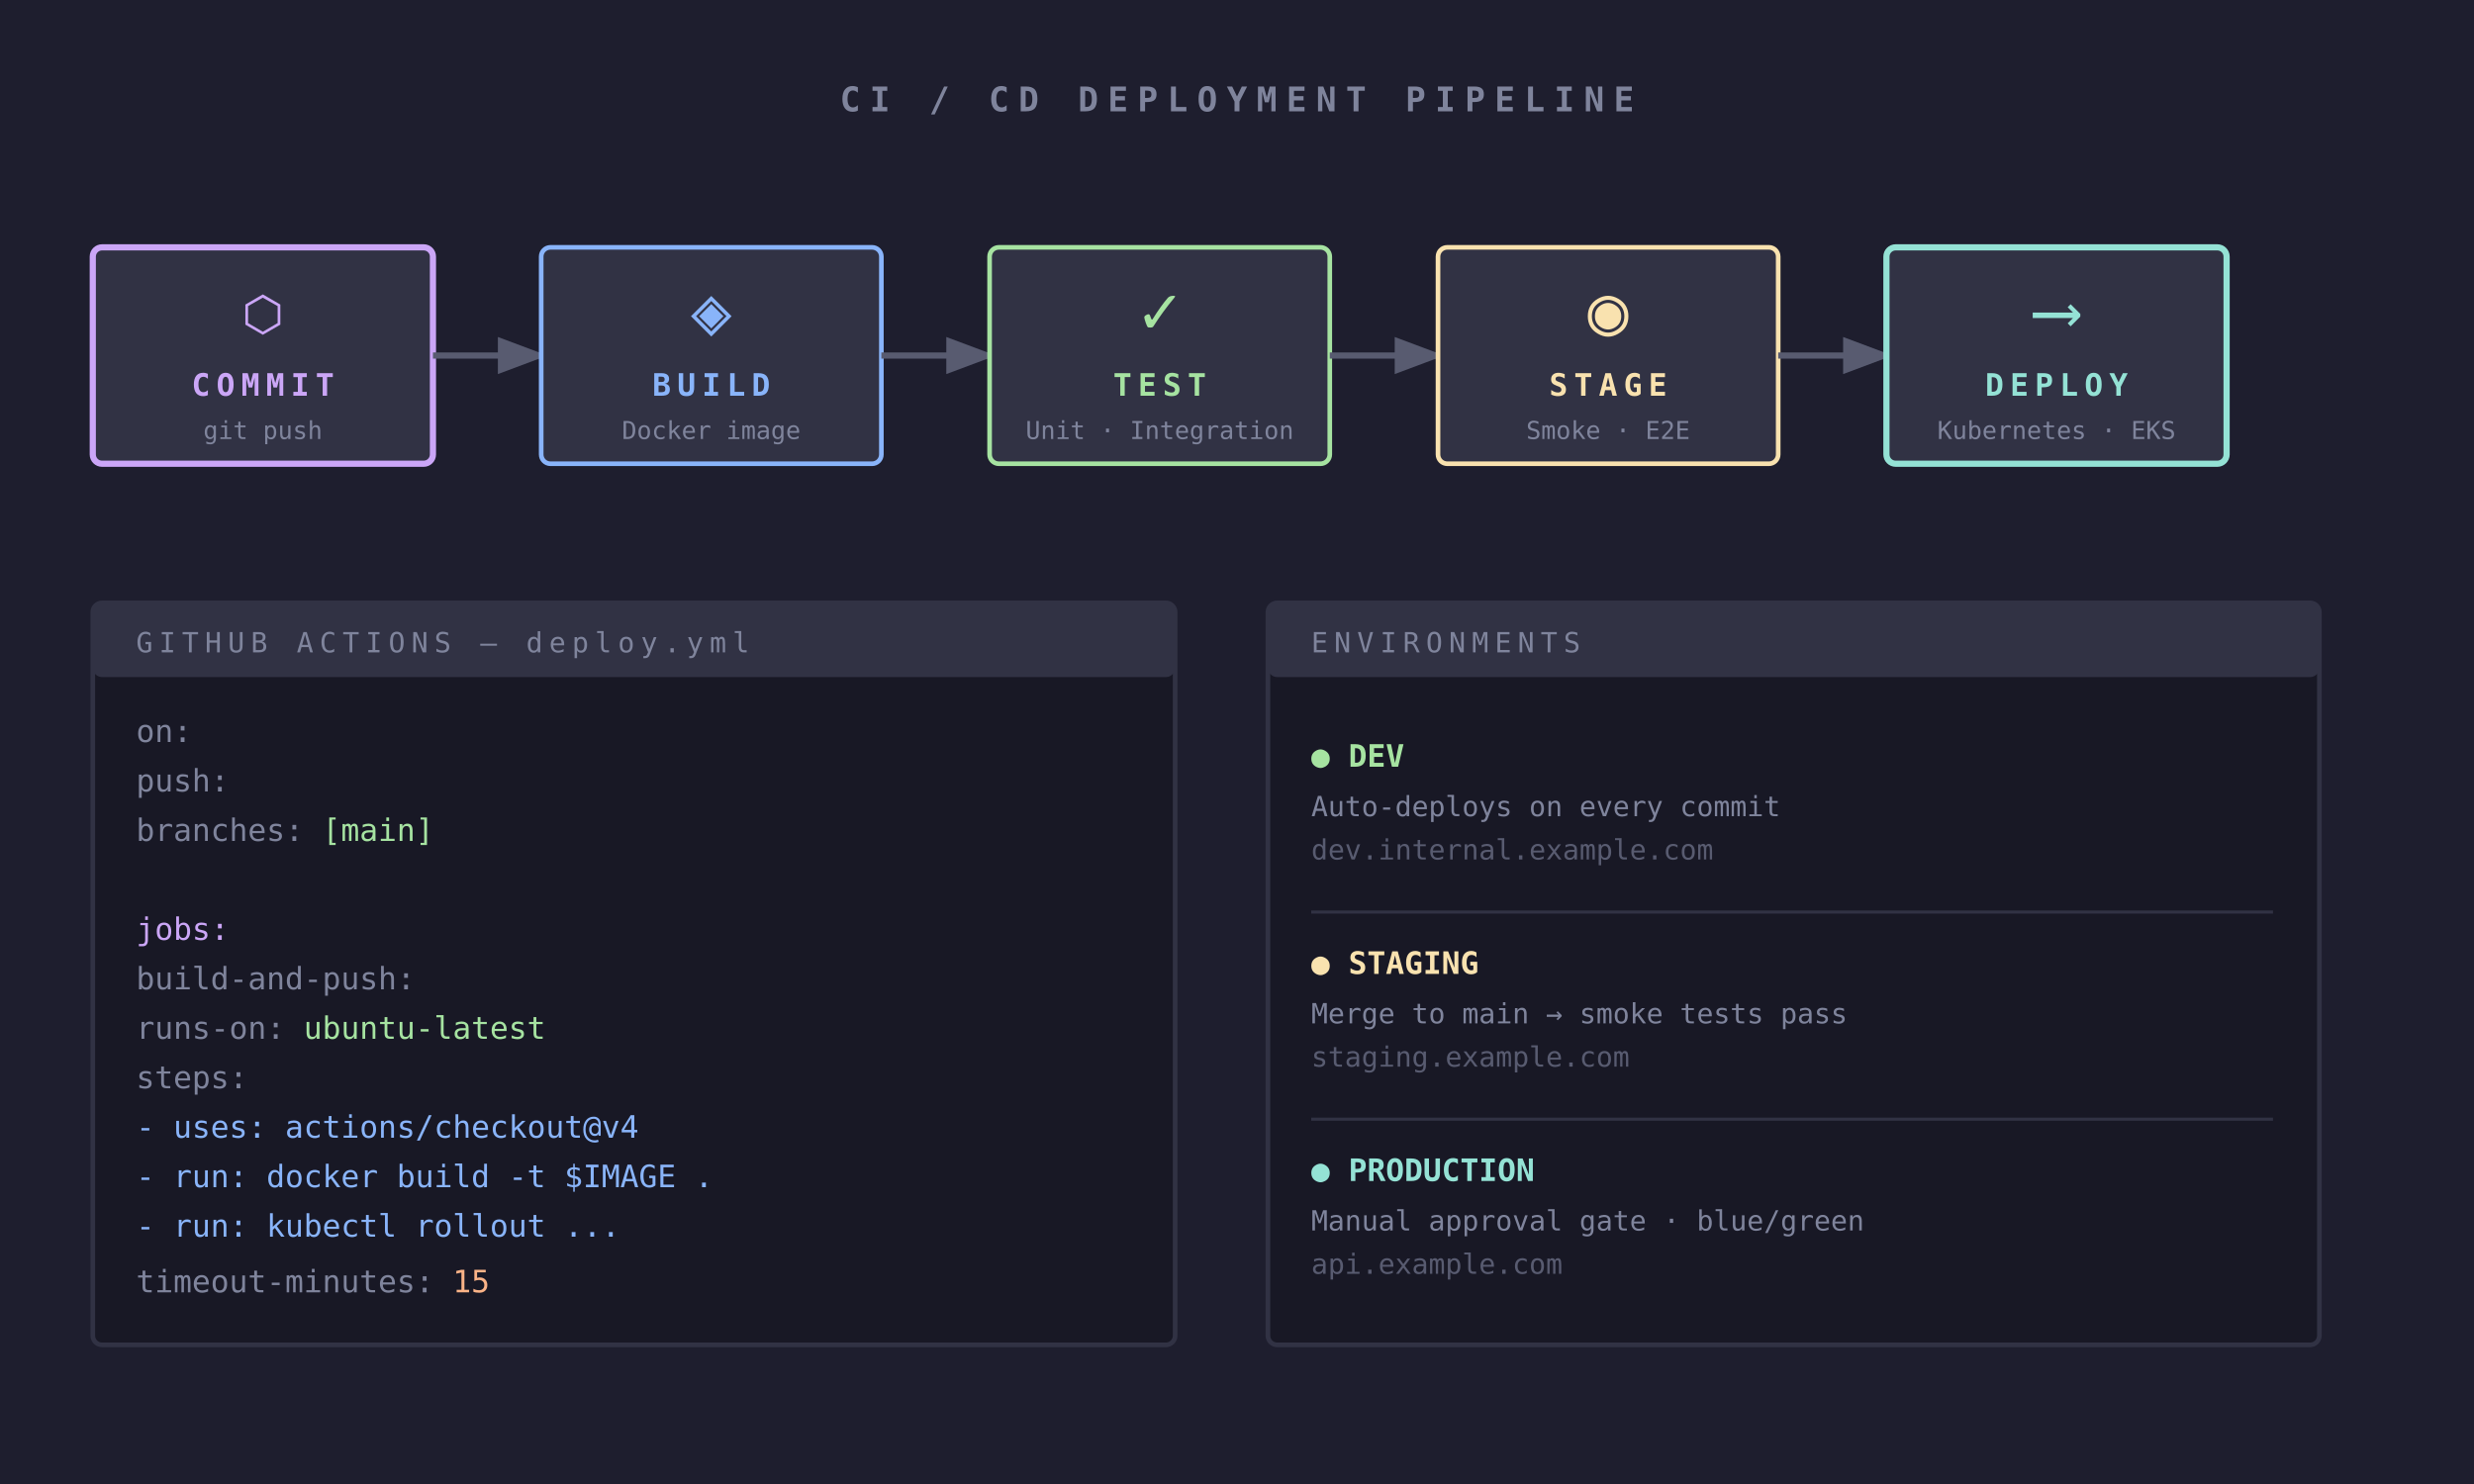
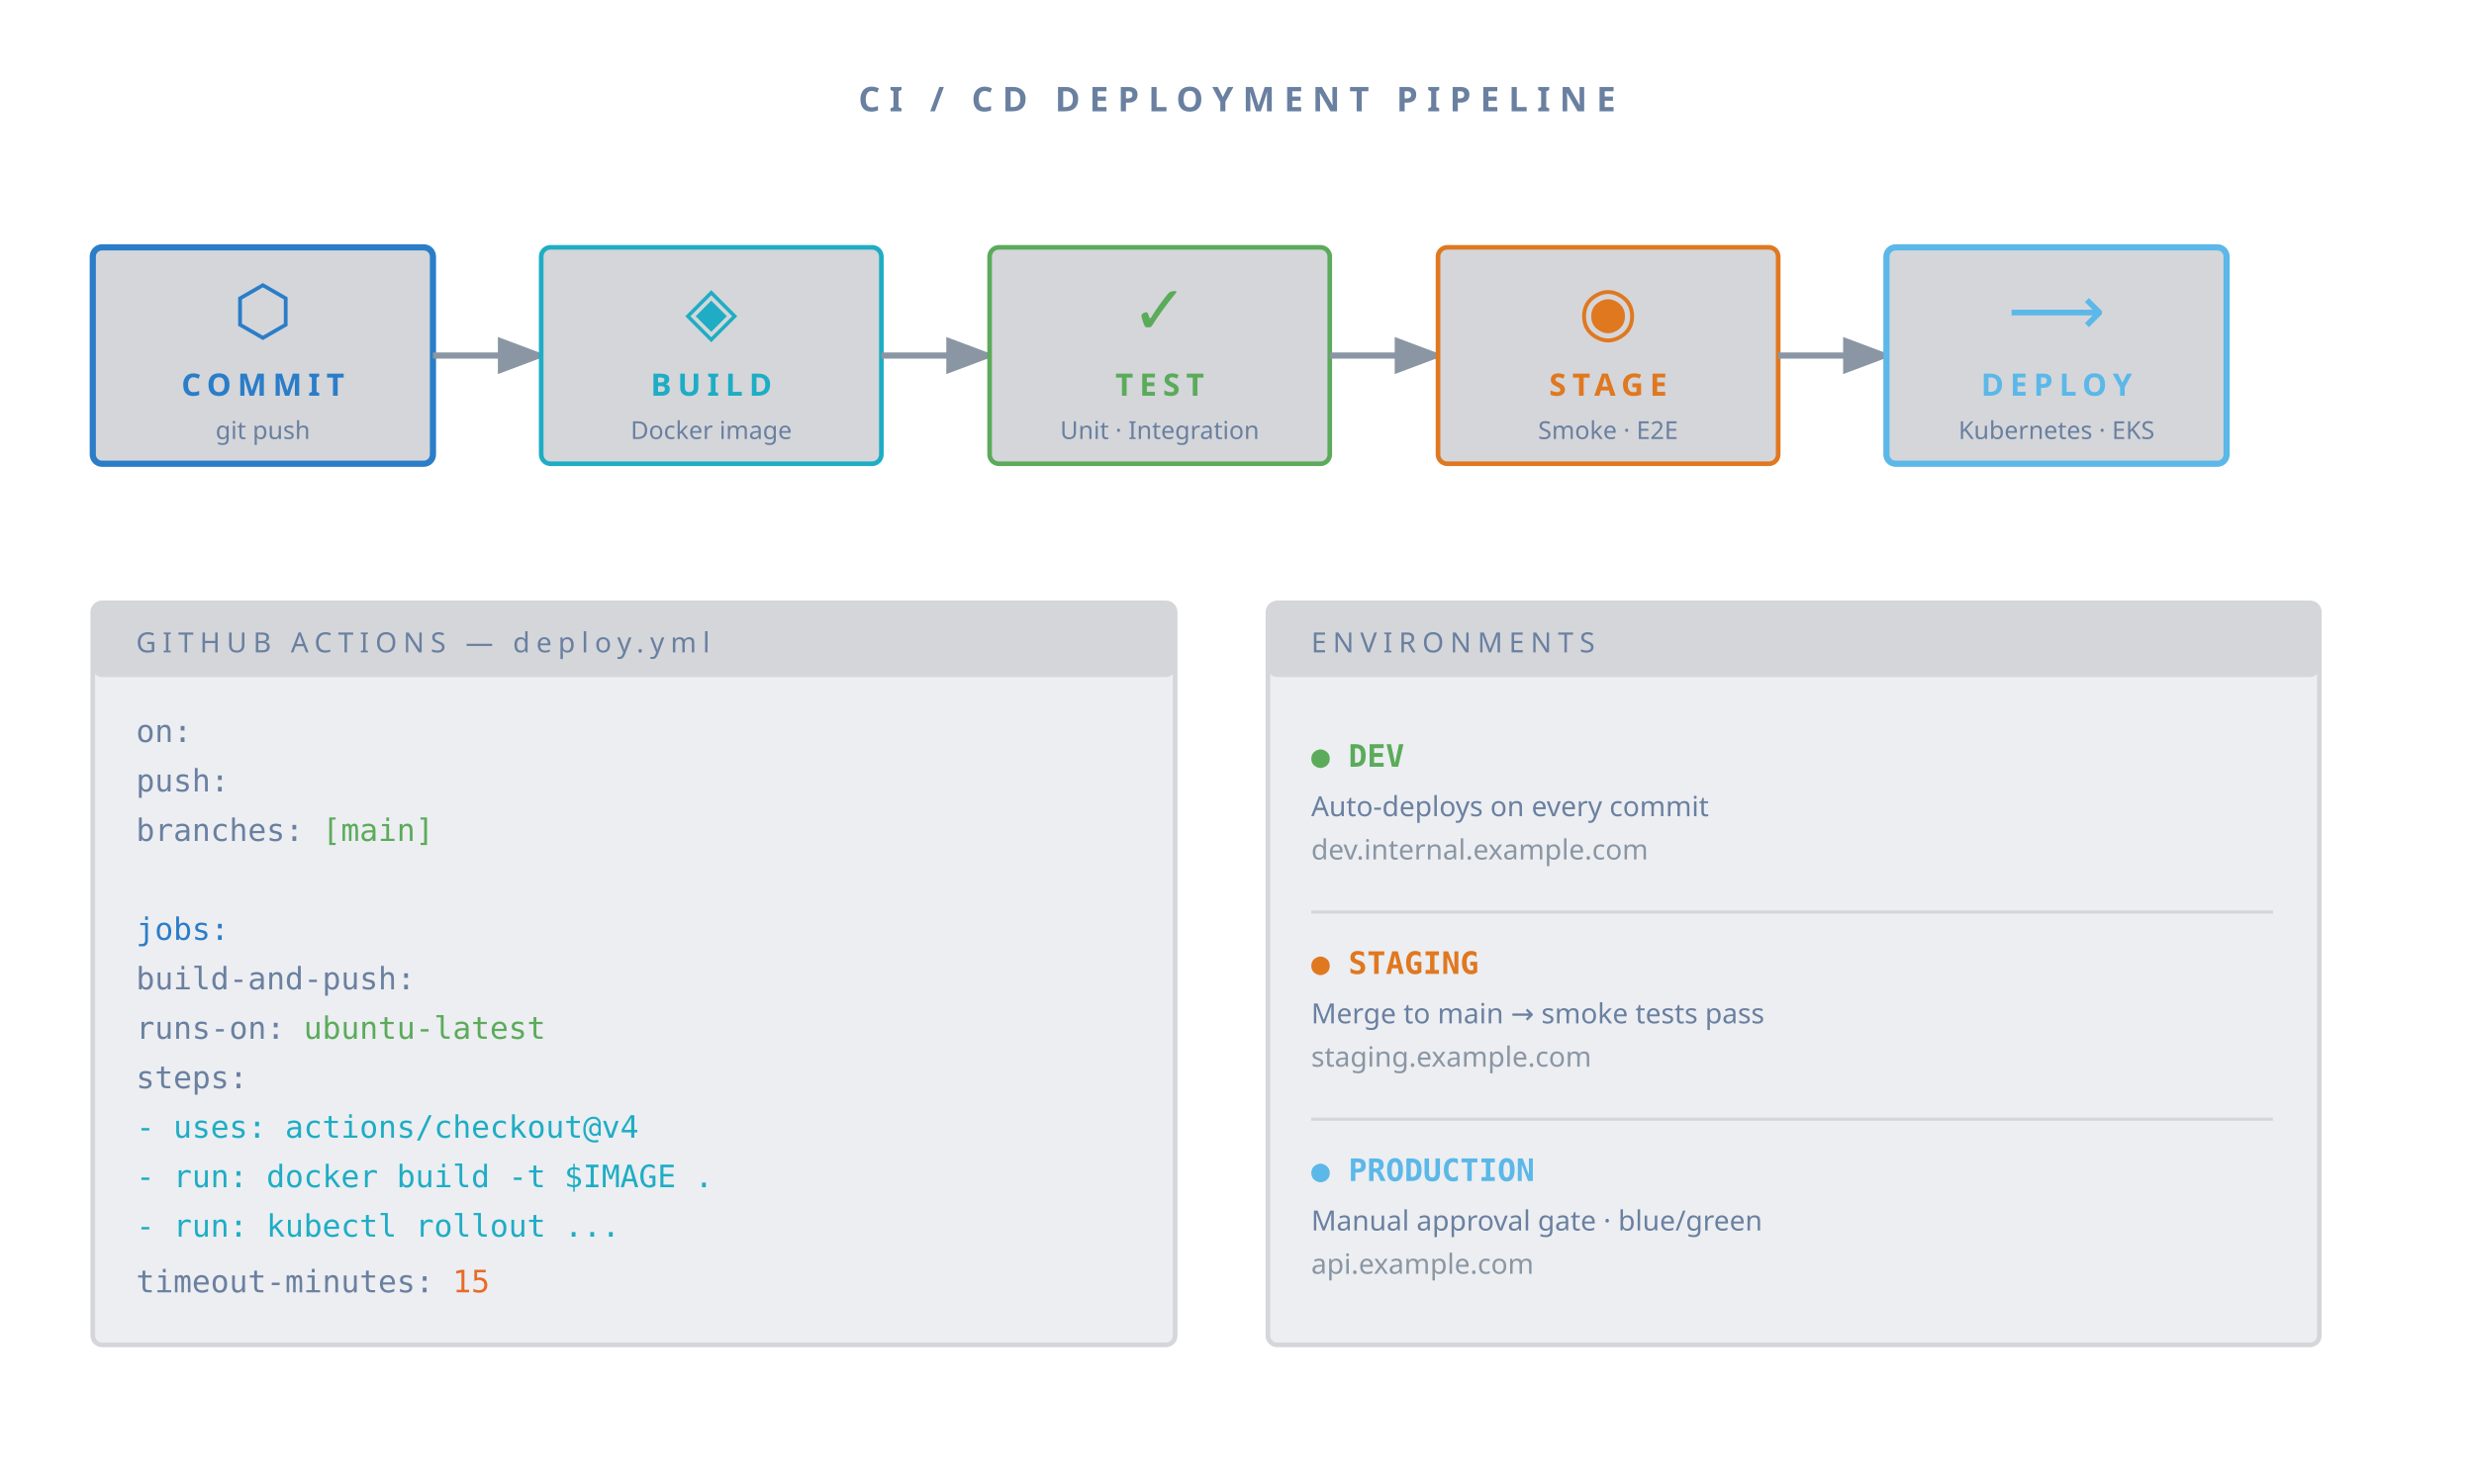
- <svg xmlns="http://www.w3.org/2000/svg" viewBox="0 0 800 480" font-family="'IBM Plex Sans', monospace, sans-serif">
-   <rect width="800" height="480" fill="#1e1e2e" />
-   <text x="400" y="36" text-anchor="middle" fill="#7f849c" font-size="11" letter-spacing="3" font-weight="600">CI / CD DEPLOYMENT PIPELINE</text>
-   <rect x="30" y="80" width="110" height="70" rx="3" fill="#313244" stroke="#cba6f7" stroke-width="2" />
-   <text x="85" y="108" text-anchor="middle" fill="#cba6f7" font-size="22">⬡</text>
-   <text x="85" y="128" text-anchor="middle" fill="#cba6f7" font-size="10" letter-spacing="2" font-weight="700">COMMIT</text>
-   <text x="85" y="142" text-anchor="middle" fill="#7f849c" font-size="8">git push</text>
-   <line x1="140" y1="115" x2="175" y2="115" stroke="#585b70" stroke-width="2" marker-end="url(#a)" />
-   <rect x="175" y="80" width="110" height="70" rx="3" fill="#313244" stroke="#89b4fa" stroke-width="1.5" />
-   <text x="230" y="108" text-anchor="middle" fill="#89b4fa" font-size="22">◈</text>
-   <text x="230" y="128" text-anchor="middle" fill="#89b4fa" font-size="10" letter-spacing="2" font-weight="700">BUILD</text>
-   <text x="230" y="142" text-anchor="middle" fill="#7f849c" font-size="8">Docker image</text>
-   <line x1="285" y1="115" x2="320" y2="115" stroke="#585b70" stroke-width="2" marker-end="url(#a)" />
-   <rect x="320" y="80" width="110" height="70" rx="3" fill="#313244" stroke="#a6e3a1" stroke-width="1.5" />
-   <text x="375" y="108" text-anchor="middle" fill="#a6e3a1" font-size="22">✓</text>
-   <text x="375" y="128" text-anchor="middle" fill="#a6e3a1" font-size="10" letter-spacing="2" font-weight="700">TEST</text>
-   <text x="375" y="142" text-anchor="middle" fill="#7f849c" font-size="8">Unit · Integration</text>
-   <line x1="430" y1="115" x2="465" y2="115" stroke="#585b70" stroke-width="2" marker-end="url(#a)" />
-   <rect x="465" y="80" width="110" height="70" rx="3" fill="#313244" stroke="#f9e2af" stroke-width="1.5" />
-   <text x="520" y="108" text-anchor="middle" fill="#f9e2af" font-size="22">◉</text>
-   <text x="520" y="128" text-anchor="middle" fill="#f9e2af" font-size="10" letter-spacing="2" font-weight="700">STAGE</text>
-   <text x="520" y="142" text-anchor="middle" fill="#7f849c" font-size="8">Smoke · E2E</text>
-   <line x1="575" y1="115" x2="610" y2="115" stroke="#585b70" stroke-width="2" marker-end="url(#a)" />
-   <rect x="610" y="80" width="110" height="70" rx="3" fill="#313244" stroke="#94e2d5" stroke-width="2" />
-   <text x="665" y="108" text-anchor="middle" fill="#94e2d5" font-size="22">⟶</text>
-   <text x="665" y="128" text-anchor="middle" fill="#94e2d5" font-size="10" letter-spacing="2" font-weight="700">DEPLOY</text>
-   <text x="665" y="142" text-anchor="middle" fill="#7f849c" font-size="8">Kubernetes · EKS</text>
-   <rect x="30" y="195" width="350" height="240" rx="3" fill="#181825" stroke="#313244" stroke-width="1.5" />
-   <rect x="30" y="195" width="350" height="24" rx="3" fill="#313244" />
-   <text x="44" y="211" fill="#7f849c" font-size="9" letter-spacing="2">GITHUB ACTIONS — deploy.yml</text>
-   <text x="44" y="240" fill="#7f849c" font-size="10" font-family="monospace">on:</text>
-   <text x="44" y="256" fill="#7f849c" font-size="10" font-family="monospace">  push:</text>
-   <text x="44" y="272" fill="#7f849c" font-size="10" font-family="monospace">    branches: <tspan fill="#a6e3a1">[main]</tspan>
+ <svg xmlns="http://www.w3.org/2000/svg" viewBox="0 0 800 480" font-family="'Source Sans 3', sans-serif">
+   <rect width="800" height="480" fill="#FFFFFF" />
+   <text x="400" y="36" text-anchor="middle" fill="#6A80A0" font-size="11" letter-spacing="3" font-weight="600">CI / CD DEPLOYMENT PIPELINE</text>
+   <rect x="30" y="80" width="110" height="70" rx="3" fill="#D4D6DA" stroke="#2B7DC8" stroke-width="2" />
+   <text x="85" y="108" text-anchor="middle" fill="#2B7DC8" font-size="22">⬡</text>
+   <text x="85" y="128" text-anchor="middle" fill="#2B7DC8" font-size="10" letter-spacing="2" font-weight="700">COMMIT</text>
+   <text x="85" y="142" text-anchor="middle" fill="#6A80A0" font-size="8">git push</text>
+   <line x1="140" y1="115" x2="175" y2="115" stroke="#8A96A3" stroke-width="2" marker-end="url(#a)" />
+   <rect x="175" y="80" width="110" height="70" rx="3" fill="#D4D6DA" stroke="#1EADC4" stroke-width="1.5" />
+   <text x="230" y="108" text-anchor="middle" fill="#1EADC4" font-size="22">◈</text>
+   <text x="230" y="128" text-anchor="middle" fill="#1EADC4" font-size="10" letter-spacing="2" font-weight="700">BUILD</text>
+   <text x="230" y="142" text-anchor="middle" fill="#6A80A0" font-size="8">Docker image</text>
+   <line x1="285" y1="115" x2="320" y2="115" stroke="#8A96A3" stroke-width="2" marker-end="url(#a)" />
+   <rect x="320" y="80" width="110" height="70" rx="3" fill="#D4D6DA" stroke="#5BAB5A" stroke-width="1.5" />
+   <text x="375" y="108" text-anchor="middle" fill="#5BAB5A" font-size="22">✓</text>
+   <text x="375" y="128" text-anchor="middle" fill="#5BAB5A" font-size="10" letter-spacing="2" font-weight="700">TEST</text>
+   <text x="375" y="142" text-anchor="middle" fill="#6A80A0" font-size="8">Unit · Integration</text>
+   <line x1="430" y1="115" x2="465" y2="115" stroke="#8A96A3" stroke-width="2" marker-end="url(#a)" />
+   <rect x="465" y="80" width="110" height="70" rx="3" fill="#D4D6DA" stroke="#E07820" stroke-width="1.5" />
+   <text x="520" y="108" text-anchor="middle" fill="#E07820" font-size="22">◉</text>
+   <text x="520" y="128" text-anchor="middle" fill="#E07820" font-size="10" letter-spacing="2" font-weight="700">STAGE</text>
+   <text x="520" y="142" text-anchor="middle" fill="#6A80A0" font-size="8">Smoke · E2E</text>
+   <line x1="575" y1="115" x2="610" y2="115" stroke="#8A96A3" stroke-width="2" marker-end="url(#a)" />
+   <rect x="610" y="80" width="110" height="70" rx="3" fill="#D4D6DA" stroke="#5BB8E8" stroke-width="2" />
+   <text x="665" y="108" text-anchor="middle" fill="#5BB8E8" font-size="22">⟶</text>
+   <text x="665" y="128" text-anchor="middle" fill="#5BB8E8" font-size="10" letter-spacing="2" font-weight="700">DEPLOY</text>
+   <text x="665" y="142" text-anchor="middle" fill="#6A80A0" font-size="8">Kubernetes · EKS</text>
+   <rect x="30" y="195" width="350" height="240" rx="3" fill="#ECEEF2" stroke="#D4D6DA" stroke-width="1.5" />
+   <rect x="30" y="195" width="350" height="24" rx="3" fill="#D4D6DA" />
+   <text x="44" y="211" fill="#6A80A0" font-size="9" letter-spacing="2">GITHUB ACTIONS — deploy.yml</text>
+   <text x="44" y="240" fill="#6A80A0" font-size="10" font-family="monospace">on:</text>
+   <text x="44" y="256" fill="#6A80A0" font-size="10" font-family="monospace">  push:</text>
+   <text x="44" y="272" fill="#6A80A0" font-size="10" font-family="monospace">    branches: <tspan fill="#5BAB5A">[main]</tspan>
  </text>
-   <text x="44" y="288" fill="#7f849c" font-size="10" font-family="monospace"> </text>
-   <text x="44" y="304" fill="#cba6f7" font-size="10" font-family="monospace">jobs:</text>
-   <text x="44" y="320" fill="#7f849c" font-size="10" font-family="monospace">  build-and-push:</text>
-   <text x="44" y="336" fill="#7f849c" font-size="10" font-family="monospace">    runs-on: <tspan fill="#a6e3a1">ubuntu-latest</tspan>
+   <text x="44" y="288" fill="#6A80A0" font-size="10" font-family="monospace"> </text>
+   <text x="44" y="304" fill="#2B7DC8" font-size="10" font-family="monospace">jobs:</text>
+   <text x="44" y="320" fill="#6A80A0" font-size="10" font-family="monospace">  build-and-push:</text>
+   <text x="44" y="336" fill="#6A80A0" font-size="10" font-family="monospace">    runs-on: <tspan fill="#5BAB5A">ubuntu-latest</tspan>
  </text>
-   <text x="44" y="352" fill="#7f849c" font-size="10" font-family="monospace">    steps:</text>
-   <text x="44" y="368" fill="#89b4fa" font-size="10" font-family="monospace">      - uses: actions/checkout@v4</text>
-   <text x="44" y="384" fill="#89b4fa" font-size="10" font-family="monospace">      - run: docker build -t $IMAGE .</text>
-   <text x="44" y="400" fill="#89b4fa" font-size="10" font-family="monospace">      - run: kubectl rollout ...</text>
-   <text x="44" y="418" fill="#7f849c" font-size="10" font-family="monospace">    timeout-minutes: <tspan fill="#fab387">15</tspan>
+   <text x="44" y="352" fill="#6A80A0" font-size="10" font-family="monospace">    steps:</text>
+   <text x="44" y="368" fill="#1EADC4" font-size="10" font-family="monospace">      - uses: actions/checkout@v4</text>
+   <text x="44" y="384" fill="#1EADC4" font-size="10" font-family="monospace">      - run: docker build -t $IMAGE .</text>
+   <text x="44" y="400" fill="#1EADC4" font-size="10" font-family="monospace">      - run: kubectl rollout ...</text>
+   <text x="44" y="418" fill="#6A80A0" font-size="10" font-family="monospace">    timeout-minutes: <tspan fill="#E86B28">15</tspan>
  </text>
-   <rect x="410" y="195" width="340" height="240" rx="3" fill="#181825" stroke="#313244" stroke-width="1.5" />
-   <rect x="410" y="195" width="340" height="24" rx="3" fill="#313244" />
-   <text x="424" y="211" fill="#7f849c" font-size="9" letter-spacing="2">ENVIRONMENTS</text>
-   <text x="424" y="248" fill="#a6e3a1" font-size="10" font-family="monospace" font-weight="700">● DEV</text>
-   <text x="424" y="264" fill="#7f849c" font-size="9">Auto-deploys on every commit</text>
-   <text x="424" y="278" fill="#585b70" font-size="9">dev.internal.example.com</text>
-   <line x1="424" y1="295" x2="735" y2="295" stroke="#313244" stroke-width="1" />
-   <text x="424" y="315" fill="#f9e2af" font-size="10" font-family="monospace" font-weight="700">● STAGING</text>
-   <text x="424" y="331" fill="#7f849c" font-size="9">Merge to main → smoke tests pass</text>
-   <text x="424" y="345" fill="#585b70" font-size="9">staging.example.com</text>
-   <line x1="424" y1="362" x2="735" y2="362" stroke="#313244" stroke-width="1" />
-   <text x="424" y="382" fill="#94e2d5" font-size="10" font-family="monospace" font-weight="700">● PRODUCTION</text>
-   <text x="424" y="398" fill="#7f849c" font-size="9">Manual approval gate · blue/green</text>
-   <text x="424" y="412" fill="#585b70" font-size="9">api.example.com</text>
+   <rect x="410" y="195" width="340" height="240" rx="3" fill="#ECEEF2" stroke="#D4D6DA" stroke-width="1.5" />
+   <rect x="410" y="195" width="340" height="24" rx="3" fill="#D4D6DA" />
+   <text x="424" y="211" fill="#6A80A0" font-size="9" letter-spacing="2">ENVIRONMENTS</text>
+   <text x="424" y="248" fill="#5BAB5A" font-size="10" font-family="monospace" font-weight="700">● DEV</text>
+   <text x="424" y="264" fill="#6A80A0" font-size="9">Auto-deploys on every commit</text>
+   <text x="424" y="278" fill="#8A96A3" font-size="9">dev.internal.example.com</text>
+   <line x1="424" y1="295" x2="735" y2="295" stroke="#D4D6DA" stroke-width="1" />
+   <text x="424" y="315" fill="#E07820" font-size="10" font-family="monospace" font-weight="700">● STAGING</text>
+   <text x="424" y="331" fill="#6A80A0" font-size="9">Merge to main → smoke tests pass</text>
+   <text x="424" y="345" fill="#8A96A3" font-size="9">staging.example.com</text>
+   <line x1="424" y1="362" x2="735" y2="362" stroke="#D4D6DA" stroke-width="1" />
+   <text x="424" y="382" fill="#5BB8E8" font-size="10" font-family="monospace" font-weight="700">● PRODUCTION</text>
+   <text x="424" y="398" fill="#6A80A0" font-size="9">Manual approval gate · blue/green</text>
+   <text x="424" y="412" fill="#8A96A3" font-size="9">api.example.com</text>
  <defs>
    <marker id="a" markerWidth="8" markerHeight="6" refX="7" refY="3" orient="auto">
-       <path d="M0,0 L0,6 L8,3 z" fill="#585b70" />
+       <path d="M0,0 L0,6 L8,3 z" fill="#8A96A3" />
    </marker>
  </defs>
</svg>
